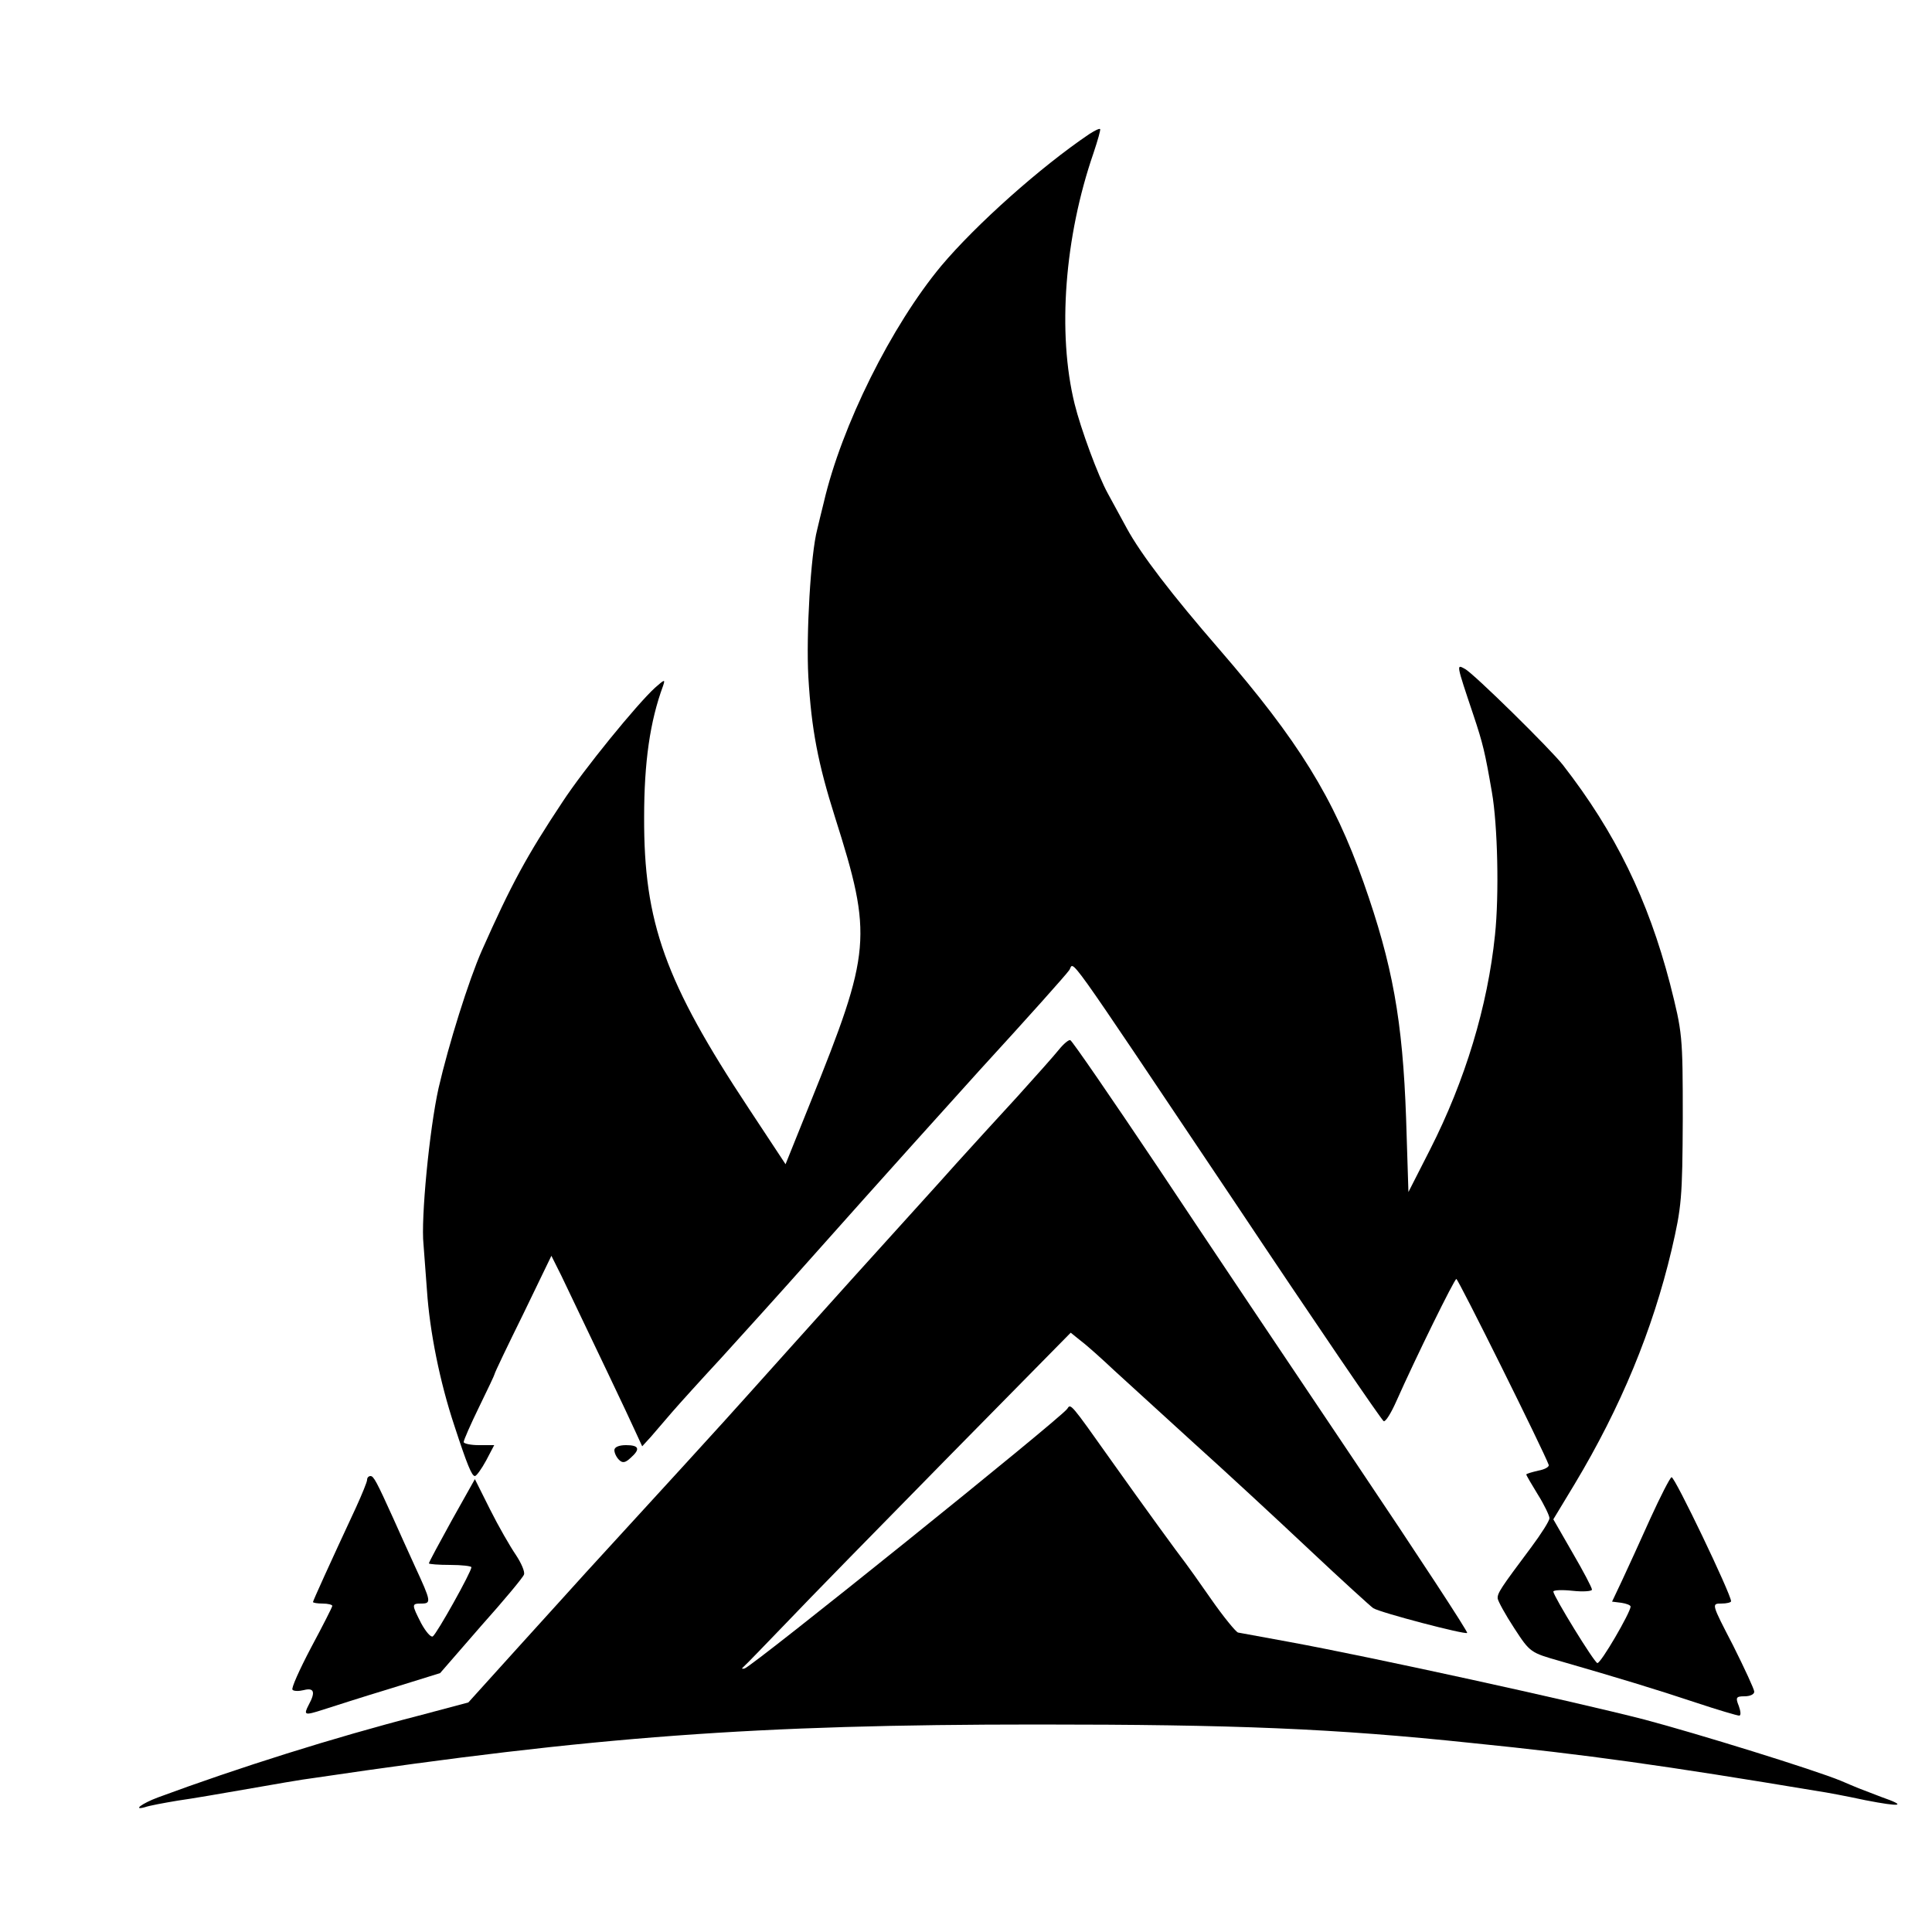
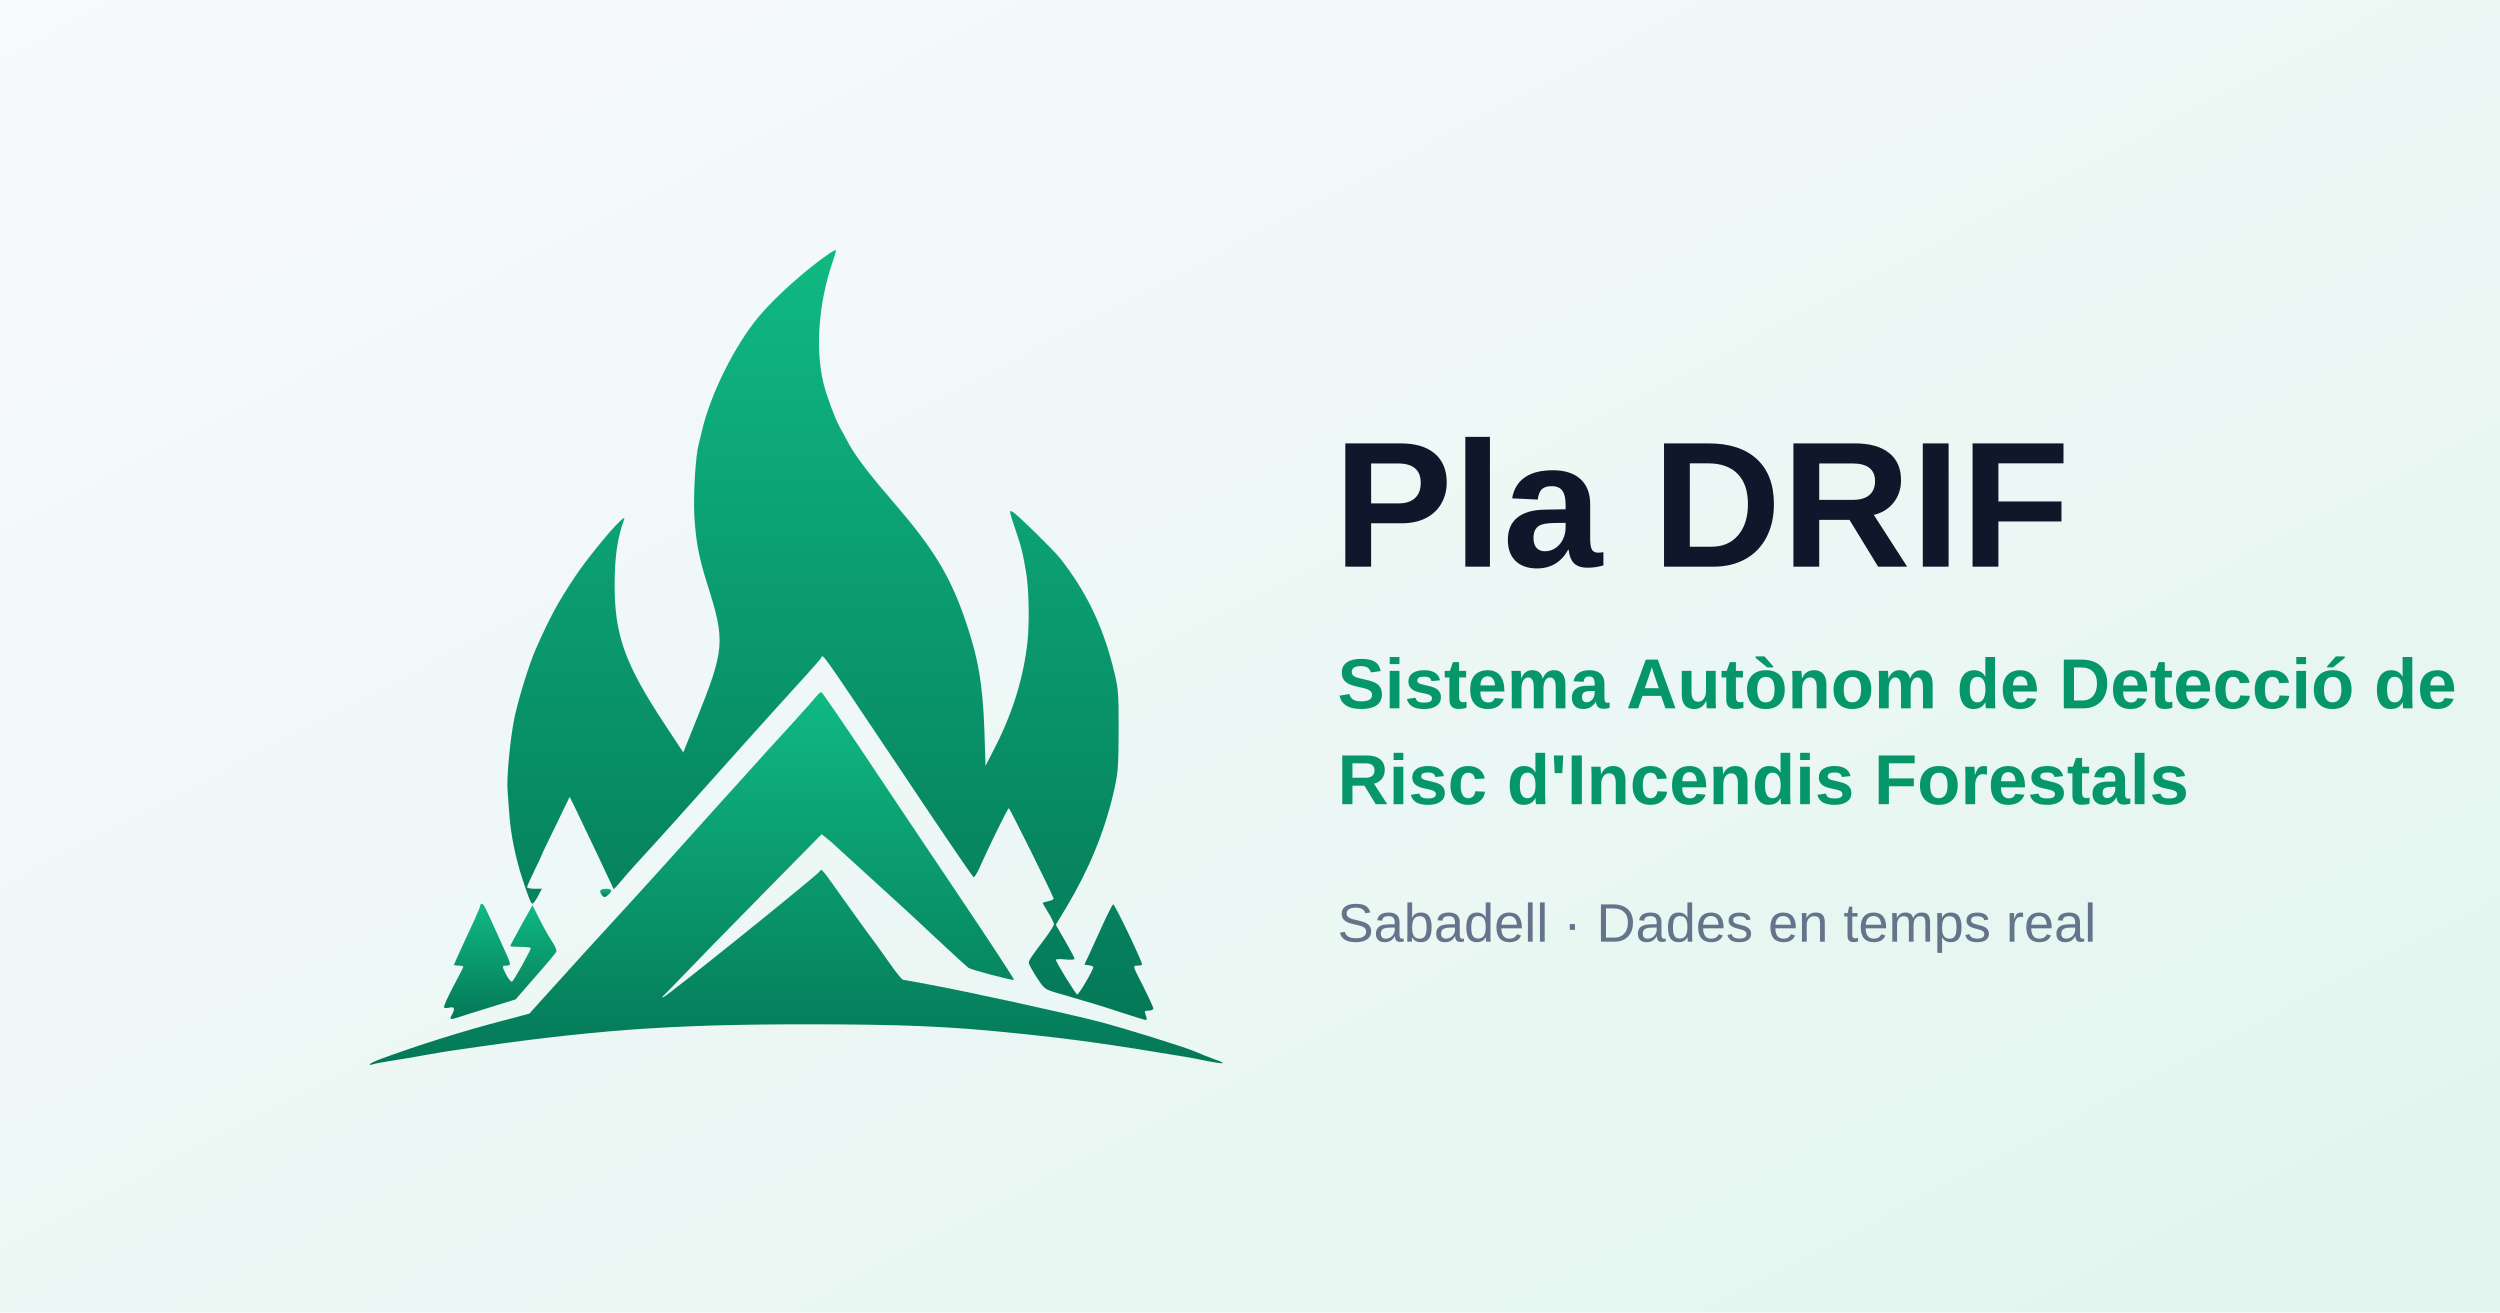
- <svg xmlns="http://www.w3.org/2000/svg" version="1.0" width="500pt" height="500pt" viewBox="0 0 500 500" preserveAspectRatio="xMidYMid meet">
-   <g transform="translate(0,500) scale(0.1,-0.1)" fill="#000000" stroke="none">
-     <path d="M2819 4653 c-126 -85 -293 -234 -383 -341 -129 -155 -258 -414 -304 -612 -6 -25 -14 -56 -17 -70 -17 -64 -29 -272 -23 -382 8 -136 25 -224 69 -363 98 -309 94 -347 -64 -739 l-64 -159 -95 144 c-217 328 -272 482 -271 754 0 142 15 248 49 340 6 18 4 17 -21 -5 -47 -43 -184 -211 -239 -295 -93 -140 -133 -214 -209 -385 -34 -77 -86 -243 -112 -356 -24 -108 -46 -339 -39 -404 1 -14 5 -68 9 -120 7 -105 33 -236 71 -350 33 -101 45 -130 53 -130 4 0 17 18 29 40 l21 40 -40 0 c-21 0 -39 4 -39 8 0 5 18 46 40 91 22 45 40 83 40 85 0 3 33 72 74 155 l73 151 26 -52 c78 -163 176 -368 191 -402 l18 -39 22 24 c11 13 36 42 55 64 19 22 76 85 127 140 50 55 156 172 234 260 185 208 360 402 435 485 130 142 221 244 232 259 15 20 -29 82 427 -598 208 -312 382 -567 387 -569 5 -2 19 21 32 50 52 117 151 318 156 318 5 0 226 -445 239 -481 2 -5 -10 -12 -27 -15 -17 -4 -31 -8 -31 -10 0 -2 14 -26 30 -52 17 -27 30 -55 30 -61 0 -7 -21 -40 -47 -75 -80 -107 -88 -119 -87 -133 1 -7 20 -42 43 -77 41 -63 42 -63 119 -85 149 -43 248 -73 350 -107 57 -19 108 -34 113 -34 5 0 4 11 -1 25 -9 22 -7 25 15 25 14 0 25 5 25 12 0 6 -25 60 -55 120 -56 108 -56 108 -30 108 14 0 25 3 25 6 0 18 -146 323 -154 321 -4 -1 -29 -50 -55 -107 -26 -58 -59 -130 -73 -160 l-26 -55 24 -3 c13 -2 24 -6 24 -10 -1 -16 -77 -147 -86 -146 -8 1 -113 172 -114 185 0 4 23 5 50 2 28 -3 50 -1 50 3 0 5 -22 47 -50 95 l-50 87 55 91 c120 200 202 399 251 606 26 112 28 134 29 340 0 217 -1 222 -33 349 -57 218 -141 391 -277 566 -31 40 -232 238 -254 249 -22 12 -23 15 22 -119 25 -75 30 -96 48 -200 15 -86 19 -266 8 -370 -19 -184 -77 -376 -168 -555 l-56 -110 -6 190 c-9 255 -35 398 -110 611 -78 220 -168 366 -373 603 -124 143 -203 246 -240 314 -14 26 -36 66 -49 90 -25 45 -70 167 -86 232 -45 183 -26 432 49 649 11 33 19 61 17 62 -2 2 -14 -4 -28 -13z" />
-     <path d="M2740 2283 c-12 -15 -61 -70 -108 -122 -48 -52 -118 -129 -157 -172 -38 -43 -160 -177 -270 -299 -110 -122 -229 -255 -265 -295 -54 -61 -258 -284 -424 -465 -23 -25 -100 -111 -173 -191 l-131 -145 -128 -34 c-221 -57 -468 -135 -676 -212 -40 -15 -66 -34 -33 -25 11 4 49 11 85 17 36 5 117 19 180 30 63 11 142 25 175 29 724 107 1140 138 1870 138 509 0 765 -10 1125 -48 297 -30 496 -58 898 -125 15 -2 69 -12 120 -23 93 -18 108 -15 42 8 -19 7 -46 18 -60 23 -14 6 -34 14 -45 19 -70 29 -374 123 -510 159 -187 48 -702 161 -920 201 -66 12 -125 23 -131 24 -6 2 -38 41 -70 87 -32 46 -62 88 -66 93 -18 23 -109 148 -192 265 -107 151 -105 148 -114 134 -16 -24 -815 -667 -835 -672 -8 -2 -8 0 -2 5 6 5 55 56 110 113 55 58 243 250 418 428 l318 323 26 -21 c15 -11 54 -46 88 -78 34 -31 126 -115 205 -187 79 -71 213 -195 298 -275 85 -80 160 -148 166 -152 20 -12 238 -69 243 -64 3 2 -128 202 -290 443 -162 241 -392 584 -511 763 -120 179 -221 326 -226 328 -4 2 -18 -10 -30 -25z" />
-     <path d="M1590 1247 c0 -7 5 -18 12 -25 9 -9 16 -8 30 5 26 23 22 33 -12 33 -18 0 -30 -5 -30 -13z" />
-     <path d="M950 1170 c0 -5 -13 -37 -29 -72 -68 -146 -111 -241 -111 -244 0 -2 11 -4 25 -4 14 0 25 -3 25 -6 0 -3 -25 -52 -55 -108 -30 -57 -52 -106 -48 -109 3 -4 17 -4 29 -1 27 7 31 -5 13 -38 -14 -27 -11 -28 36 -13 22 7 99 32 172 54 l132 41 106 122 c59 66 109 126 111 133 3 7 -7 30 -21 51 -15 22 -45 74 -67 118 l-39 78 -60 -107 c-32 -58 -59 -108 -59 -111 0 -2 25 -4 55 -4 30 0 55 -3 55 -6 0 -12 -90 -173 -100 -179 -5 -3 -18 12 -30 34 -25 49 -25 51 0 51 27 0 26 5 -16 96 -20 44 -45 99 -56 124 -43 95 -51 110 -59 110 -5 0 -9 -4 -9 -10z" />
+ <svg xmlns="http://www.w3.org/2000/svg" viewBox="0 0 1200 630" width="1200" height="630" role="img" aria-label="Pla DRIF">
+   <defs>
+     <linearGradient id="ogBg" x1="0" y1="0" x2="1" y2="1">
+       <stop offset="0" stop-color="#f8fafc" />
+       <stop offset="1" stop-color="#e2f5ee" />
+     </linearGradient>
+     <linearGradient id="ogFlame" x1="0" y1="0" x2="0" y2="1">
+       <stop offset="0" stop-color="#047857" />
+       <stop offset="1" stop-color="#10b981" />
+     </linearGradient>
+   </defs>
+   <rect width="1200" height="630" fill="url(#ogBg)" />
+   <g transform="translate(120,65) scale(1)">
+     <g transform="translate(250,250) scale(0.9) translate(-250,-250)">
+       <g transform="translate(0,500) scale(0.1,-0.1)" fill="url(#ogFlame)" stroke="none">
+         <path d="M2819 4653 c-126 -85 -293 -234 -383 -341 -129 -155 -258 -414 -304 -612 -6 -25 -14 -56 -17 -70 -17 -64 -29 -272 -23 -382 8 -136 25 -224 69 -363 98 -309 94 -347 -64 -739 l-64 -159 -95 144 c-217 328 -272 482 -271 754 0 142 15 248 49 340 6 18 4 17 -21 -5 -47 -43 -184 -211 -239 -295 -93 -140 -133 -214 -209 -385 -34 -77 -86 -243 -112 -356 -24 -108 -46 -339 -39 -404 1 -14 5 -68 9 -120 7 -105 33 -236 71 -350 33 -101 45 -130 53 -130 4 0 17 18 29 40 l21 40 -40 0 c-21 0 -39 4 -39 8 0 5 18 46 40 91 22 45 40 83 40 85 0 3 33 72 74 155 l73 151 26 -52 c78 -163 176 -368 191 -402 l18 -39 22 24 c11 13 36 42 55 64 19 22 76 85 127 140 50 55 156 172 234 260 185 208 360 402 435 485 130 142 221 244 232 259 15 20 -29 82 427 -598 208 -312 382 -567 387 -569 5 -2 19 21 32 50 52 117 151 318 156 318 5 0 226 -445 239 -481 2 -5 -10 -12 -27 -15 -17 -4 -31 -8 -31 -10 0 -2 14 -26 30 -52 17 -27 30 -55 30 -61 0 -7 -21 -40 -47 -75 -80 -107 -88 -119 -87 -133 1 -7 20 -42 43 -77 41 -63 42 -63 119 -85 149 -43 248 -73 350 -107 57 -19 108 -34 113 -34 5 0 4 11 -1 25 -9 22 -7 25 15 25 14 0 25 5 25 12 0 6 -25 60 -55 120 -56 108 -56 108 -30 108 14 0 25 3 25 6 0 18 -146 323 -154 321 -4 -1 -29 -50 -55 -107 -26 -58 -59 -130 -73 -160 l-26 -55 24 -3 c13 -2 24 -6 24 -10 -1 -16 -77 -147 -86 -146 -8 1 -113 172 -114 185 0 4 23 5 50 2 28 -3 50 -1 50 3 0 5 -22 47 -50 95 l-50 87 55 91 c120 200 202 399 251 606 26 112 28 134 29 340 0 217 -1 222 -33 349 -57 218 -141 391 -277 566 -31 40 -232 238 -254 249 -22 12 -23 15 22 -119 25 -75 30 -96 48 -200 15 -86 19 -266 8 -370 -19 -184 -77 -376 -168 -555 l-56 -110 -6 190 c-9 255 -35 398 -110 611 -78 220 -168 366 -373 603 -124 143 -203 246 -240 314 -14 26 -36 66 -49 90 -25 45 -70 167 -86 232 -45 183 -26 432 49 649 11 33 19 61 17 62 -2 2 -14 -4 -28 -13z" />
+         <path d="M2740 2283 c-12 -15 -61 -70 -108 -122 -48 -52 -118 -129 -157 -172 -38 -43 -160 -177 -270 -299 -110 -122 -229 -255 -265 -295 -54 -61 -258 -284 -424 -465 -23 -25 -100 -111 -173 -191 l-131 -145 -128 -34 c-221 -57 -468 -135 -676 -212 -40 -15 -66 -34 -33 -25 11 4 49 11 85 17 36 5 117 19 180 30 63 11 142 25 175 29 724 107 1140 138 1870 138 509 0 765 -10 1125 -48 297 -30 496 -58 898 -125 15 -2 69 -12 120 -23 93 -18 108 -15 42 8 -19 7 -46 18 -60 23 -14 6 -34 14 -45 19 -70 29 -374 123 -510 159 -187 48 -702 161 -920 201 -66 12 -125 23 -131 24 -6 2 -38 41 -70 87 -32 46 -62 88 -66 93 -18 23 -109 148 -192 265 -107 151 -105 148 -114 134 -16 -24 -815 -667 -835 -672 -8 -2 -8 0 -2 5 6 5 55 56 110 113 55 58 243 250 418 428 l318 323 26 -21 c15 -11 54 -46 88 -78 34 -31 126 -115 205 -187 79 -71 213 -195 298 -275 85 -80 160 -148 166 -152 20 -12 238 -69 243 -64 3 2 -128 202 -290 443 -162 241 -392 584 -511 763 -120 179 -221 326 -226 328 -4 2 -18 -10 -30 -25z" />
+         <path d="M1590 1247 c0 -7 5 -18 12 -25 9 -9 16 -8 30 5 26 23 22 33 -12 33 -18 0 -30 -5 -30 -13z" />
+         <path d="M950 1170 c0 -5 -13 -37 -29 -72 -68 -146 -111 -241 -111 -244 0 -2 11 -4 25 -4 14 0 25 -3 25 -6 0 -3 -25 -52 -55 -108 -30 -57 -52 -106 -48 -109 3 -4 17 -4 29 -1 27 7 31 -5 13 -38 -14 -27 -11 -28 36 -13 22 7 99 32 172 54 l132 41 106 122 c59 66 109 126 111 133 3 7 -7 30 -21 51 -15 22 -45 74 -67 118 l-39 78 -60 -107 c-32 -58 -59 -108 -59 -111 0 -2 25 -4 55 -4 30 0 55 -3 55 -6 0 -12 -90 -173 -100 -179 -5 -3 -18 12 -30 34 -25 49 -25 51 0 51 27 0 26 5 -16 96 -20 44 -45 99 -56 124 -43 95 -51 110 -59 110 -5 0 -9 -4 -9 -10z" />
+       </g>
+     </g>
  </g>
+   <text x="640" y="272" font-family="'Plus Jakarta Sans',Segoe UI,Arial,sans-serif" font-size="86" font-weight="800" fill="#0f172a">Pla DRIF</text>
+   <text x="642" y="340" font-family="'Plus Jakarta Sans',Segoe UI,Arial,sans-serif" font-size="34" font-weight="600" fill="#059669">Sistema Autònom de Detecció de</text>
+   <text x="642" y="386" font-family="'Plus Jakarta Sans',Segoe UI,Arial,sans-serif" font-size="34" font-weight="600" fill="#059669">Risc d'Incendis Forestals</text>
+   <text x="642" y="452" font-family="'Plus Jakarta Sans',Segoe UI,Arial,sans-serif" font-size="26" font-weight="500" fill="#64748b">Sabadell · Dades en temps real</text>
</svg>
